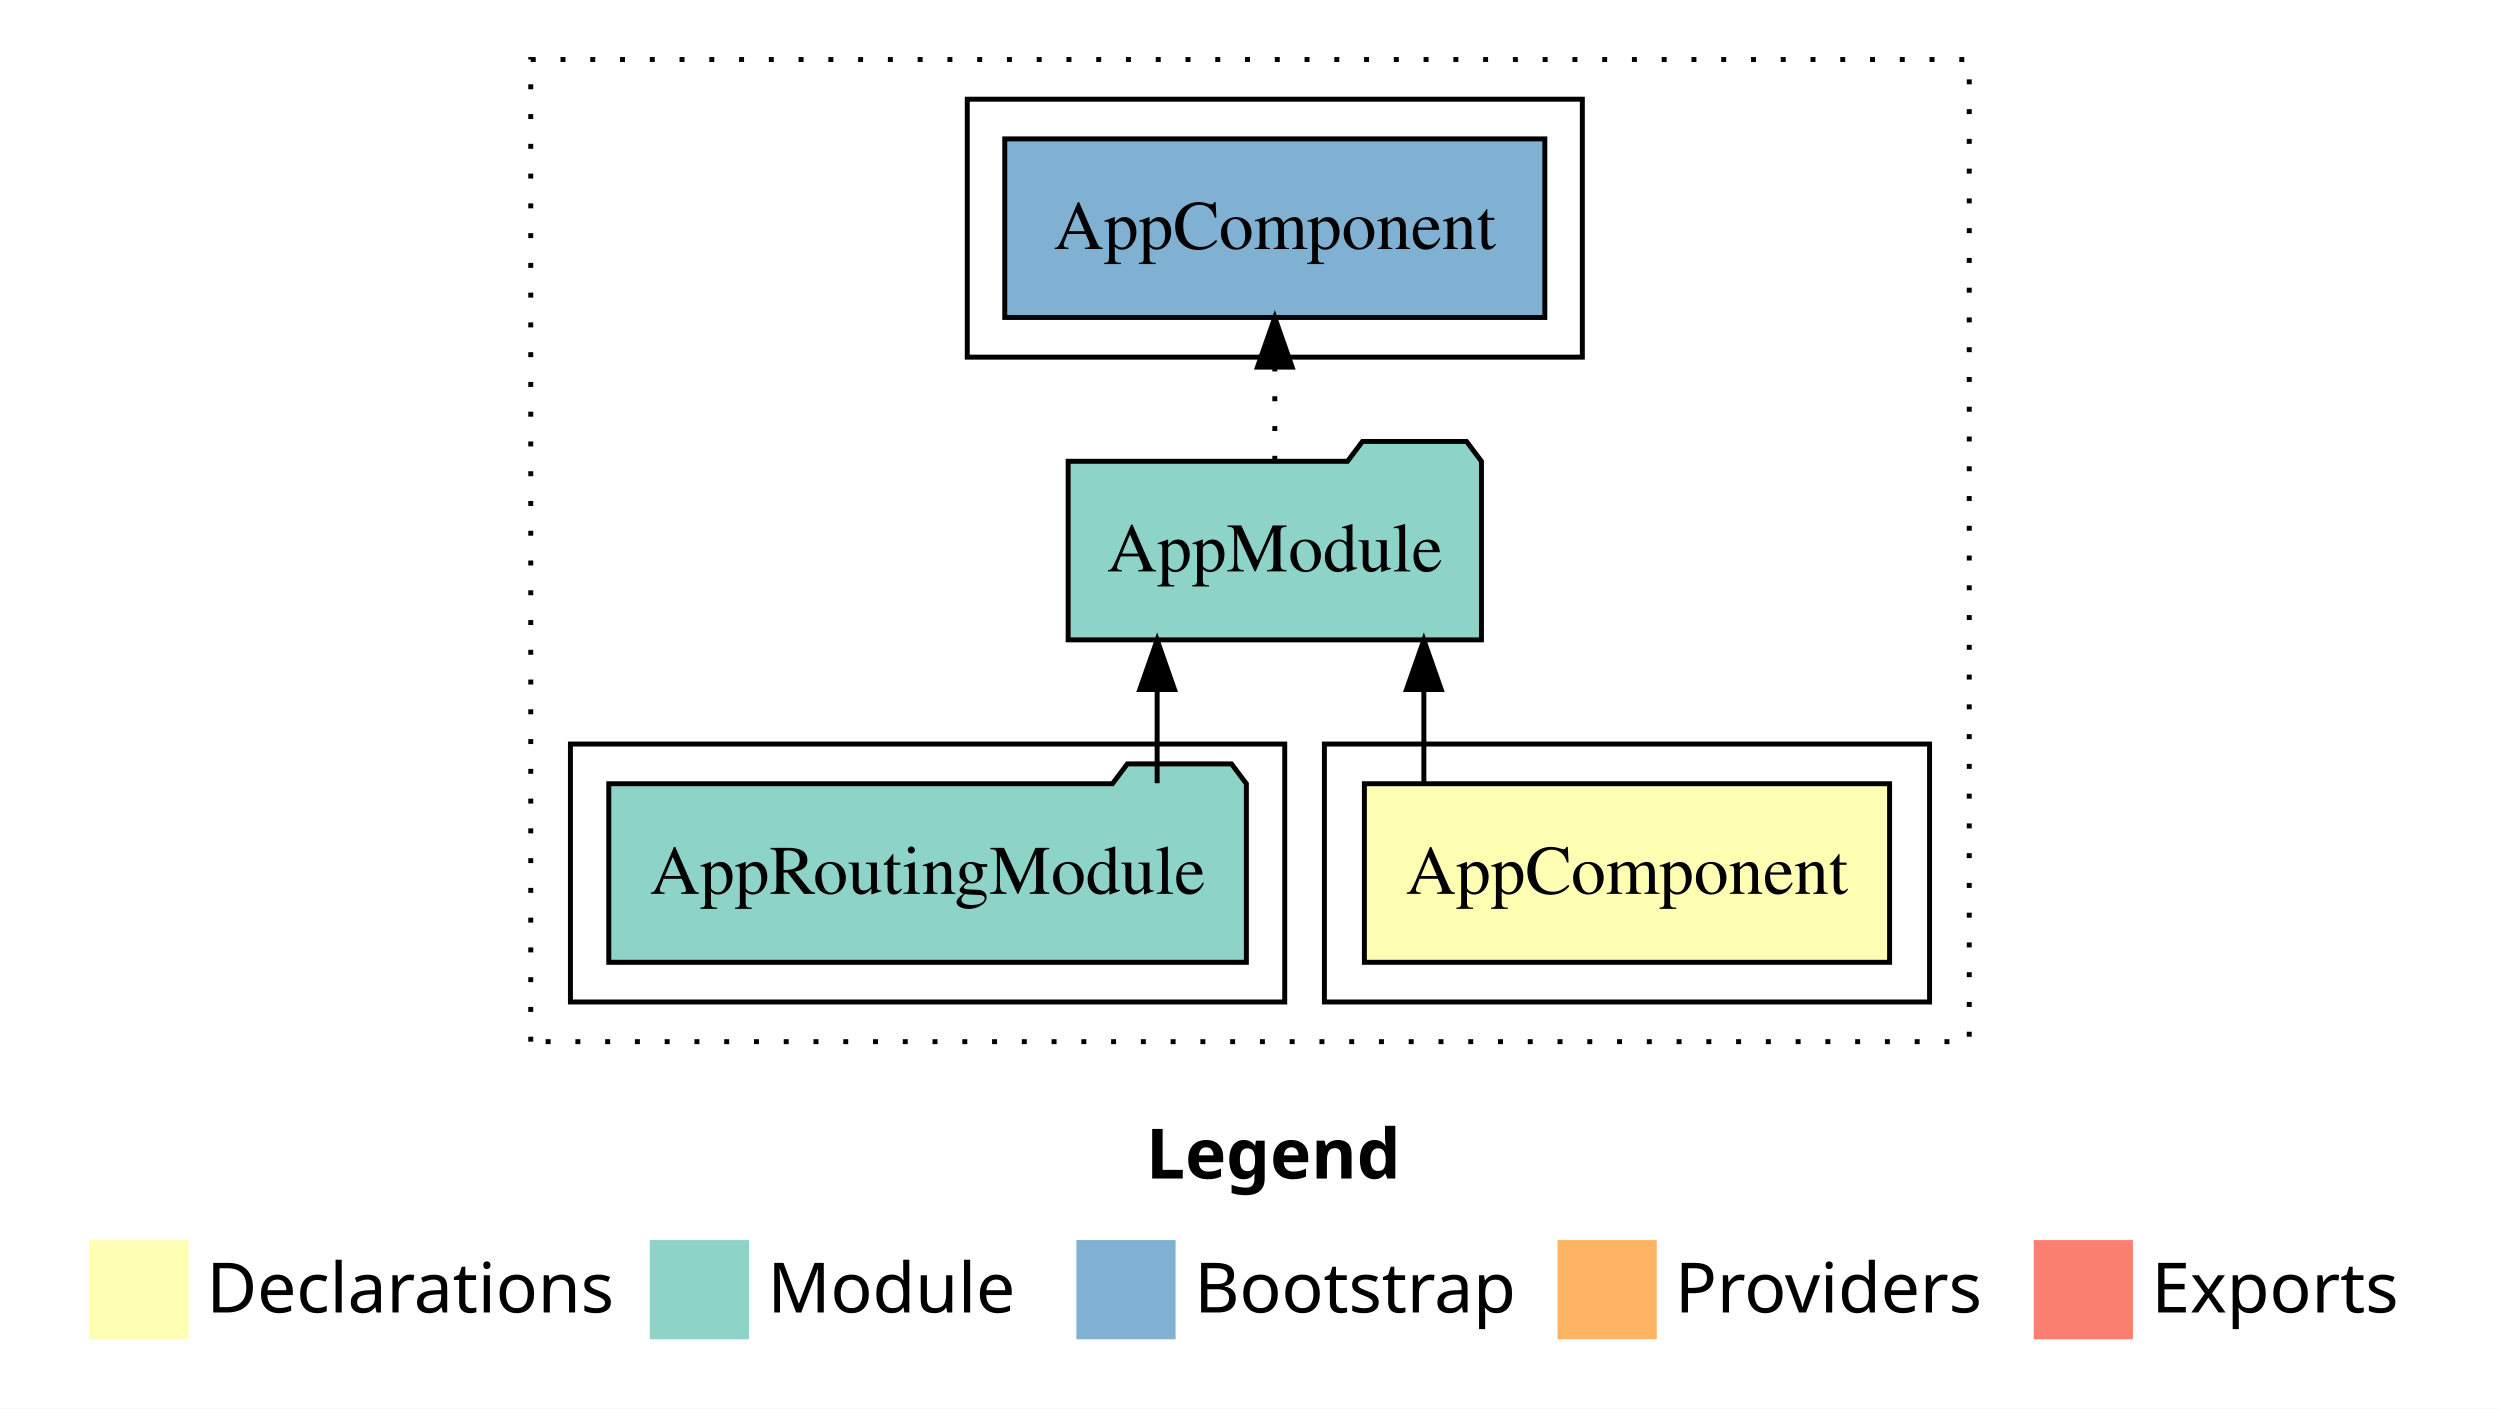
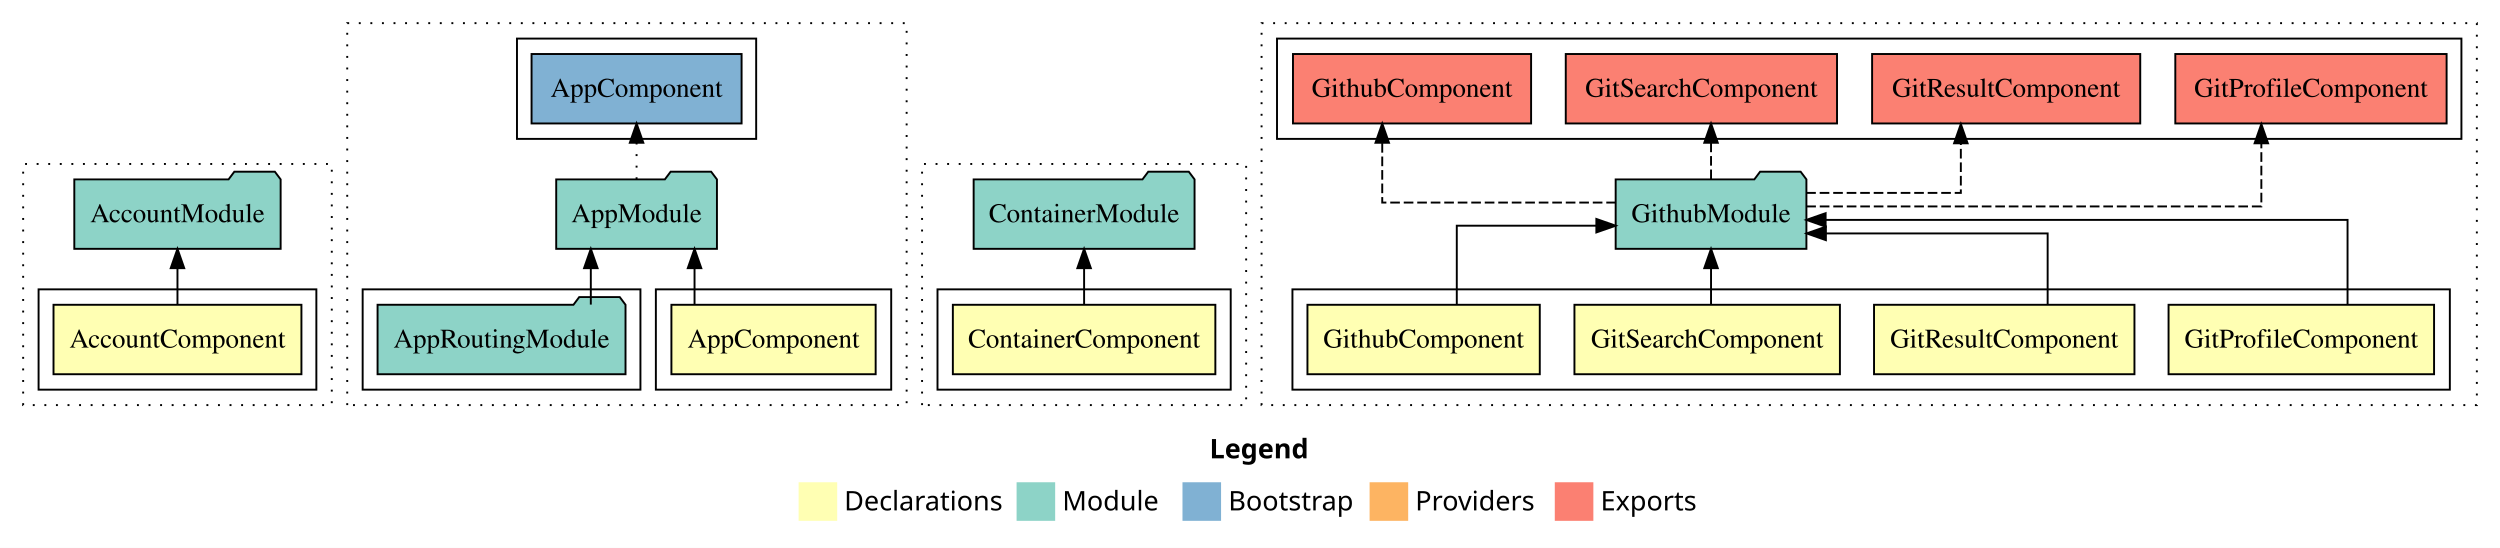
- <svg xmlns="http://www.w3.org/2000/svg" width="504pt" height="284pt" viewBox="0.00 0.00 504.00 284.00">
+ <svg xmlns="http://www.w3.org/2000/svg" width="1296pt" height="284pt" viewBox="0.00 0.00 1296.00 284.00">
  <g id="graph0" class="graph" transform="scale(1 1) rotate(0) translate(4 280)">
-     <polygon fill="white" stroke="transparent" points="-4,4 -4,-280 500,-280 500,4 -4,4" />
-     <text text-anchor="start" x="227.01" y="-42.4" font-family="sans-serif" font-weight="bold" font-size="14.00">Legend</text>
-     <polygon fill="#ffffb3" stroke="transparent" points="14,-10 14,-30 34,-30 34,-10 14,-10" />
-     <text text-anchor="start" x="37.63" y="-15.4" font-family="sans-serif" font-size="14.00">  Declarations</text>
-     <polygon fill="#8dd3c7" stroke="transparent" points="127,-10 127,-30 147,-30 147,-10 127,-10" />
-     <text text-anchor="start" x="150.73" y="-15.4" font-family="sans-serif" font-size="14.00">  Module</text>
-     <polygon fill="#80b1d3" stroke="transparent" points="213,-10 213,-30 233,-30 233,-10 213,-10" />
-     <text text-anchor="start" x="236.78" y="-15.4" font-family="sans-serif" font-size="14.00">  Bootstrap</text>
-     <polygon fill="#fdb462" stroke="transparent" points="310,-10 310,-30 330,-30 330,-10 310,-10" />
-     <text text-anchor="start" x="333.67" y="-15.4" font-family="sans-serif" font-size="14.00">  Providers</text>
-     <polygon fill="#fb8072" stroke="transparent" points="406,-10 406,-30 426,-30 426,-10 406,-10" />
-     <text text-anchor="start" x="429.73" y="-15.4" font-family="sans-serif" font-size="14.00">  Exports</text>
+     <polygon fill="white" stroke="transparent" points="-4,4 -4,-280 1292,-280 1292,4 -4,4" />
+     <text text-anchor="start" x="623.01" y="-42.4" font-family="sans-serif" font-weight="bold" font-size="14.00">Legend</text>
+     <polygon fill="#ffffb3" stroke="transparent" points="410,-10 410,-30 430,-30 430,-10 410,-10" />
+     <text text-anchor="start" x="433.63" y="-15.4" font-family="sans-serif" font-size="14.00">  Declarations</text>
+     <polygon fill="#8dd3c7" stroke="transparent" points="523,-10 523,-30 543,-30 543,-10 523,-10" />
+     <text text-anchor="start" x="546.73" y="-15.4" font-family="sans-serif" font-size="14.00">  Module</text>
+     <polygon fill="#80b1d3" stroke="transparent" points="609,-10 609,-30 629,-30 629,-10 609,-10" />
+     <text text-anchor="start" x="632.78" y="-15.4" font-family="sans-serif" font-size="14.00">  Bootstrap</text>
+     <polygon fill="#fdb462" stroke="transparent" points="706,-10 706,-30 726,-30 726,-10 706,-10" />
+     <text text-anchor="start" x="729.67" y="-15.4" font-family="sans-serif" font-size="14.00">  Providers</text>
+     <polygon fill="#fb8072" stroke="transparent" points="802,-10 802,-30 822,-30 822,-10 802,-10" />
+     <text text-anchor="start" x="825.73" y="-15.4" font-family="sans-serif" font-size="14.00">  Exports</text>
    <g id="clust1" class="cluster">
-       <polygon fill="none" stroke="black" stroke-dasharray="1,5" points="103,-70 103,-268 393,-268 393,-70 103,-70" />
+       <polygon fill="none" stroke="black" stroke-dasharray="1,5" points="8,-70 8,-195 168,-195 168,-70 8,-70" />
    </g>
    <g id="clust2" class="cluster">
-       <polygon fill="none" stroke="black" points="263,-78 263,-130 385,-130 385,-78 263,-78" />
+       <polygon fill="none" stroke="black" points="16,-78 16,-130 160,-130 160,-78 16,-78" />
    </g>
-     <g id="clust4" class="cluster">
-       <polygon fill="none" stroke="black" points="111,-78 111,-130 255,-130 255,-78 111,-78" />
+     <g id="clust8" class="cluster">
+       <polygon fill="none" stroke="black" stroke-dasharray="1,5" points="176,-70 176,-268 466,-268 466,-70 176,-70" />
    </g>
-     <g id="clust6" class="cluster">
-       <polygon fill="none" stroke="black" points="191,-208 191,-260 315,-260 315,-208 191,-208" />
+     <g id="clust9" class="cluster">
+       <polygon fill="none" stroke="black" points="336,-78 336,-130 458,-130 458,-78 336,-78" />
+     </g>
+     <g id="clust11" class="cluster">
+       <polygon fill="none" stroke="black" points="184,-78 184,-130 328,-130 328,-78 184,-78" />
+     </g>
+     <g id="clust13" class="cluster">
+       <polygon fill="none" stroke="black" points="264,-208 264,-260 388,-260 388,-208 264,-208" />
+     </g>
+     <g id="clust21" class="cluster">
+       <polygon fill="none" stroke="black" stroke-dasharray="1,5" points="474,-70 474,-195 642,-195 642,-70 474,-70" />
+     </g>
+     <g id="clust22" class="cluster">
+       <polygon fill="none" stroke="black" points="482,-78 482,-130 634,-130 634,-78 482,-78" />
+     </g>
+     <g id="clust34" class="cluster">
+       <polygon fill="none" stroke="black" stroke-dasharray="1,5" points="650,-70 650,-268 1280,-268 1280,-70 650,-70" />
+     </g>
+     <g id="clust35" class="cluster">
+       <polygon fill="none" stroke="black" points="666,-78 666,-130 1266,-130 1266,-78 666,-78" />
+     </g>
+     <g id="clust41" class="cluster">
+       <polygon fill="none" stroke="black" points="658,-208 658,-260 1272,-260 1272,-208 658,-208" />
    </g>
    <g id="node1" class="node">
-       <polygon fill="#ffffb3" stroke="black" points="376.94,-122 271.06,-122 271.06,-86 376.94,-86 376.94,-122" />
-       <text text-anchor="middle" x="324" y="-99.8" font-family="Times,serif" font-size="14.00">AppComponent</text>
+       <polygon fill="#ffffb3" stroke="black" points="152.26,-122 23.74,-122 23.74,-86 152.26,-86 152.26,-122" />
+       <text text-anchor="middle" x="88" y="-99.8" font-family="Times,serif" font-size="14.00">AccountComponent</text>
    </g>
    <g id="node2" class="node">
-       <polygon fill="#8dd3c7" stroke="black" points="294.66,-187 291.66,-191 270.66,-191 267.66,-187 211.34,-187 211.34,-151 294.66,-151 294.66,-187" />
-       <text text-anchor="middle" x="253" y="-164.8" font-family="Times,serif" font-size="14.00">AppModule</text>
+       <polygon fill="#8dd3c7" stroke="black" points="141.48,-187 138.48,-191 117.48,-191 114.48,-187 34.52,-187 34.52,-151 141.48,-151 141.48,-187" />
+       <text text-anchor="middle" x="88" y="-164.8" font-family="Times,serif" font-size="14.00">AccountModule</text>
    </g>
    <g id="edge1" class="edge">
-       <path fill="none" stroke="black" d="M283.05,-122.11C283.05,-122.11 283.05,-140.99 283.05,-140.99" />
-       <polygon fill="black" stroke="black" points="279.55,-140.99 283.05,-150.99 286.55,-140.99 279.55,-140.99" />
+       <path fill="none" stroke="black" d="M88,-122.11C88,-122.11 88,-140.99 88,-140.99" />
+       <polygon fill="black" stroke="black" points="84.5,-140.99 88,-150.99 91.5,-140.99 84.5,-140.99" />
+     </g>
+     <g id="node3" class="node">
+       <polygon fill="#ffffb3" stroke="black" points="449.94,-122 344.06,-122 344.06,-86 449.94,-86 449.94,-122" />
+       <text text-anchor="middle" x="397" y="-99.8" font-family="Times,serif" font-size="14.00">AppComponent</text>
    </g>
    <g id="node4" class="node">
-       <polygon fill="#80b1d3" stroke="black" points="307.44,-252 198.56,-252 198.56,-216 307.44,-216 307.44,-252" />
-       <text text-anchor="middle" x="253" y="-229.8" font-family="Times,serif" font-size="14.00">AppComponent </text>
+       <polygon fill="#8dd3c7" stroke="black" points="367.66,-187 364.66,-191 343.66,-191 340.66,-187 284.34,-187 284.34,-151 367.66,-151 367.66,-187" />
+       <text text-anchor="middle" x="326" y="-164.8" font-family="Times,serif" font-size="14.00">AppModule</text>
+     </g>
+     <g id="edge2" class="edge">
+       <path fill="none" stroke="black" d="M356.05,-122.11C356.05,-122.11 356.05,-140.99 356.05,-140.99" />
+       <polygon fill="black" stroke="black" points="352.55,-140.99 356.05,-150.99 359.55,-140.99 352.55,-140.99" />
+     </g>
+     <g id="node6" class="node">
+       <polygon fill="#80b1d3" stroke="black" points="380.44,-252 271.56,-252 271.56,-216 380.44,-216 380.44,-252" />
+       <text text-anchor="middle" x="326" y="-229.8" font-family="Times,serif" font-size="14.00">AppComponent </text>
+     </g>
+     <g id="edge4" class="edge">
+       <path fill="none" stroke="black" stroke-dasharray="1,5" d="M326,-187.11C326,-187.11 326,-205.99 326,-205.99" />
+       <polygon fill="black" stroke="black" points="322.5,-205.99 326,-215.99 329.5,-205.99 322.5,-205.99" />
+     </g>
+     <g id="node5" class="node">
+       <polygon fill="#8dd3c7" stroke="black" points="320.27,-122 317.27,-126 296.27,-126 293.27,-122 191.73,-122 191.73,-86 320.27,-86 320.27,-122" />
+       <text text-anchor="middle" x="256" y="-99.8" font-family="Times,serif" font-size="14.00">AppRoutingModule</text>
    </g>
    <g id="edge3" class="edge">
-       <path fill="none" stroke="black" stroke-dasharray="1,5" d="M253,-187.11C253,-187.11 253,-205.99 253,-205.99" />
-       <polygon fill="black" stroke="black" points="249.5,-205.99 253,-215.99 256.5,-205.99 249.5,-205.99" />
+       <path fill="none" stroke="black" d="M302.28,-122.11C302.28,-122.11 302.28,-140.99 302.28,-140.99" />
+       <polygon fill="black" stroke="black" points="298.78,-140.99 302.28,-150.99 305.78,-140.99 298.78,-140.99" />
    </g>
-     <g id="node3" class="node">
-       <polygon fill="#8dd3c7" stroke="black" points="247.27,-122 244.27,-126 223.27,-126 220.27,-122 118.73,-122 118.73,-86 247.27,-86 247.27,-122" />
-       <text text-anchor="middle" x="183" y="-99.8" font-family="Times,serif" font-size="14.00">AppRoutingModule</text>
+     <g id="node7" class="node">
+       <polygon fill="#ffffb3" stroke="black" points="626.04,-122 489.96,-122 489.96,-86 626.04,-86 626.04,-122" />
+       <text text-anchor="middle" x="558" y="-99.8" font-family="Times,serif" font-size="14.00">ContainerComponent</text>
    </g>
-     <g id="edge2" class="edge">
-       <path fill="none" stroke="black" d="M229.28,-122.11C229.28,-122.11 229.28,-140.99 229.28,-140.99" />
-       <polygon fill="black" stroke="black" points="225.78,-140.99 229.28,-150.99 232.78,-140.99 225.78,-140.99" />
+     <g id="node8" class="node">
+       <polygon fill="#8dd3c7" stroke="black" points="615.26,-187 612.26,-191 591.26,-191 588.26,-187 500.74,-187 500.74,-151 615.26,-151 615.26,-187" />
+       <text text-anchor="middle" x="558" y="-164.8" font-family="Times,serif" font-size="14.00">ContainerModule</text>
+     </g>
+     <g id="edge5" class="edge">
+       <path fill="none" stroke="black" d="M558,-122.11C558,-122.11 558,-140.99 558,-140.99" />
+       <polygon fill="black" stroke="black" points="554.5,-140.99 558,-150.99 561.5,-140.99 554.5,-140.99" />
+     </g>
+     <g id="node9" class="node">
+       <polygon fill="#ffffb3" stroke="black" points="1257.82,-122 1120.18,-122 1120.18,-86 1257.82,-86 1257.82,-122" />
+       <text text-anchor="middle" x="1189" y="-99.8" font-family="Times,serif" font-size="14.00">GitProfileComponent</text>
+     </g>
+     <g id="node13" class="node">
+       <polygon fill="#8dd3c7" stroke="black" points="932.44,-187 929.44,-191 908.44,-191 905.44,-187 833.56,-187 833.56,-151 932.44,-151 932.44,-187" />
+       <text text-anchor="middle" x="883" y="-164.8" font-family="Times,serif" font-size="14.00">GithubModule</text>
+     </g>
+     <g id="edge6" class="edge">
+       <path fill="none" stroke="black" d="M1212.97,-122.27C1212.97,-140.56 1212.97,-166 1212.97,-166 1212.97,-166 942.4,-166 942.4,-166" />
+       <polygon fill="black" stroke="black" points="942.4,-162.5 932.4,-166 942.4,-169.5 942.4,-162.5" />
+     </g>
+     <g id="node10" class="node">
+       <polygon fill="#ffffb3" stroke="black" points="1102.5,-122 967.5,-122 967.5,-86 1102.5,-86 1102.5,-122" />
+       <text text-anchor="middle" x="1035" y="-99.8" font-family="Times,serif" font-size="14.00">GitResultComponent</text>
+     </g>
+     <g id="edge7" class="edge">
+       <path fill="none" stroke="black" d="M1057.5,-122.01C1057.5,-138.05 1057.5,-159 1057.5,-159 1057.5,-159 942.54,-159 942.54,-159" />
+       <polygon fill="black" stroke="black" points="942.54,-155.5 932.54,-159 942.54,-162.5 942.54,-155.5" />
+     </g>
+     <g id="node11" class="node">
+       <polygon fill="#ffffb3" stroke="black" points="949.81,-122 812.19,-122 812.19,-86 949.81,-86 949.81,-122" />
+       <text text-anchor="middle" x="881" y="-99.8" font-family="Times,serif" font-size="14.00">GitSearchComponent</text>
+     </g>
+     <g id="edge8" class="edge">
+       <path fill="none" stroke="black" d="M883,-122.11C883,-122.11 883,-140.99 883,-140.99" />
+       <polygon fill="black" stroke="black" points="879.5,-140.99 883,-150.99 886.5,-140.99 879.5,-140.99" />
+     </g>
+     <g id="node12" class="node">
+       <polygon fill="#ffffb3" stroke="black" points="794.22,-122 673.78,-122 673.78,-86 794.22,-86 794.22,-122" />
+       <text text-anchor="middle" x="734" y="-99.8" font-family="Times,serif" font-size="14.00">GithubComponent</text>
+     </g>
+     <g id="edge9" class="edge">
+       <path fill="none" stroke="black" d="M751.2,-122.02C751.2,-139.37 751.2,-163 751.2,-163 751.2,-163 823.55,-163 823.55,-163" />
+       <polygon fill="black" stroke="black" points="823.55,-166.5 833.55,-163 823.55,-159.5 823.55,-166.5" />
+     </g>
+     <g id="node14" class="node">
+       <polygon fill="#fb8072" stroke="black" points="1264.32,-252 1123.68,-252 1123.68,-216 1264.32,-216 1264.32,-252" />
+       <text text-anchor="middle" x="1194" y="-229.8" font-family="Times,serif" font-size="14.00">GitProfileComponent </text>
+     </g>
+     <g id="edge10" class="edge">
+       <path fill="none" stroke="black" stroke-dasharray="5,2" d="M932.37,-173C1014.02,-173 1168.28,-173 1168.28,-173 1168.28,-173 1168.28,-205.7 1168.28,-205.7" />
+       <polygon fill="black" stroke="black" points="1164.78,-205.7 1168.28,-215.7 1171.78,-205.7 1164.78,-205.7" />
+     </g>
+     <g id="node15" class="node">
+       <polygon fill="#fb8072" stroke="black" points="1105.5,-252 966.5,-252 966.5,-216 1105.5,-216 1105.5,-252" />
+       <text text-anchor="middle" x="1036" y="-229.8" font-family="Times,serif" font-size="14.00">GitResultComponent </text>
+     </g>
+     <g id="edge11" class="edge">
+       <path fill="none" stroke="black" stroke-dasharray="5,2" d="M932.33,-180C968.92,-180 1012.5,-180 1012.5,-180 1012.5,-180 1012.5,-205.72 1012.5,-205.72" />
+       <polygon fill="black" stroke="black" points="1009,-205.72 1012.5,-215.72 1016,-205.72 1009,-205.72" />
+     </g>
+     <g id="node16" class="node">
+       <polygon fill="#fb8072" stroke="black" points="948.31,-252 807.69,-252 807.69,-216 948.31,-216 948.31,-252" />
+       <text text-anchor="middle" x="878" y="-229.8" font-family="Times,serif" font-size="14.00">GitSearchComponent </text>
+     </g>
+     <g id="edge12" class="edge">
+       <path fill="none" stroke="black" stroke-dasharray="5,2" d="M883,-187.11C883,-187.11 883,-205.99 883,-205.99" />
+       <polygon fill="black" stroke="black" points="879.5,-205.99 883,-215.99 886.5,-205.99 879.5,-205.99" />
+     </g>
+     <g id="node17" class="node">
+       <polygon fill="#fb8072" stroke="black" points="789.72,-252 666.28,-252 666.28,-216 789.72,-216 789.72,-252" />
+       <text text-anchor="middle" x="728" y="-229.8" font-family="Times,serif" font-size="14.00">GithubComponent </text>
+     </g>
+     <g id="edge13" class="edge">
+       <path fill="none" stroke="black" stroke-dasharray="5,2" d="M833.7,-175C783.36,-175 712.55,-175 712.55,-175 712.55,-175 712.55,-205.98 712.55,-205.98" />
+       <polygon fill="black" stroke="black" points="709.05,-205.98 712.55,-215.98 716.05,-205.98 709.05,-205.98" />
    </g>
  </g>
</svg>
